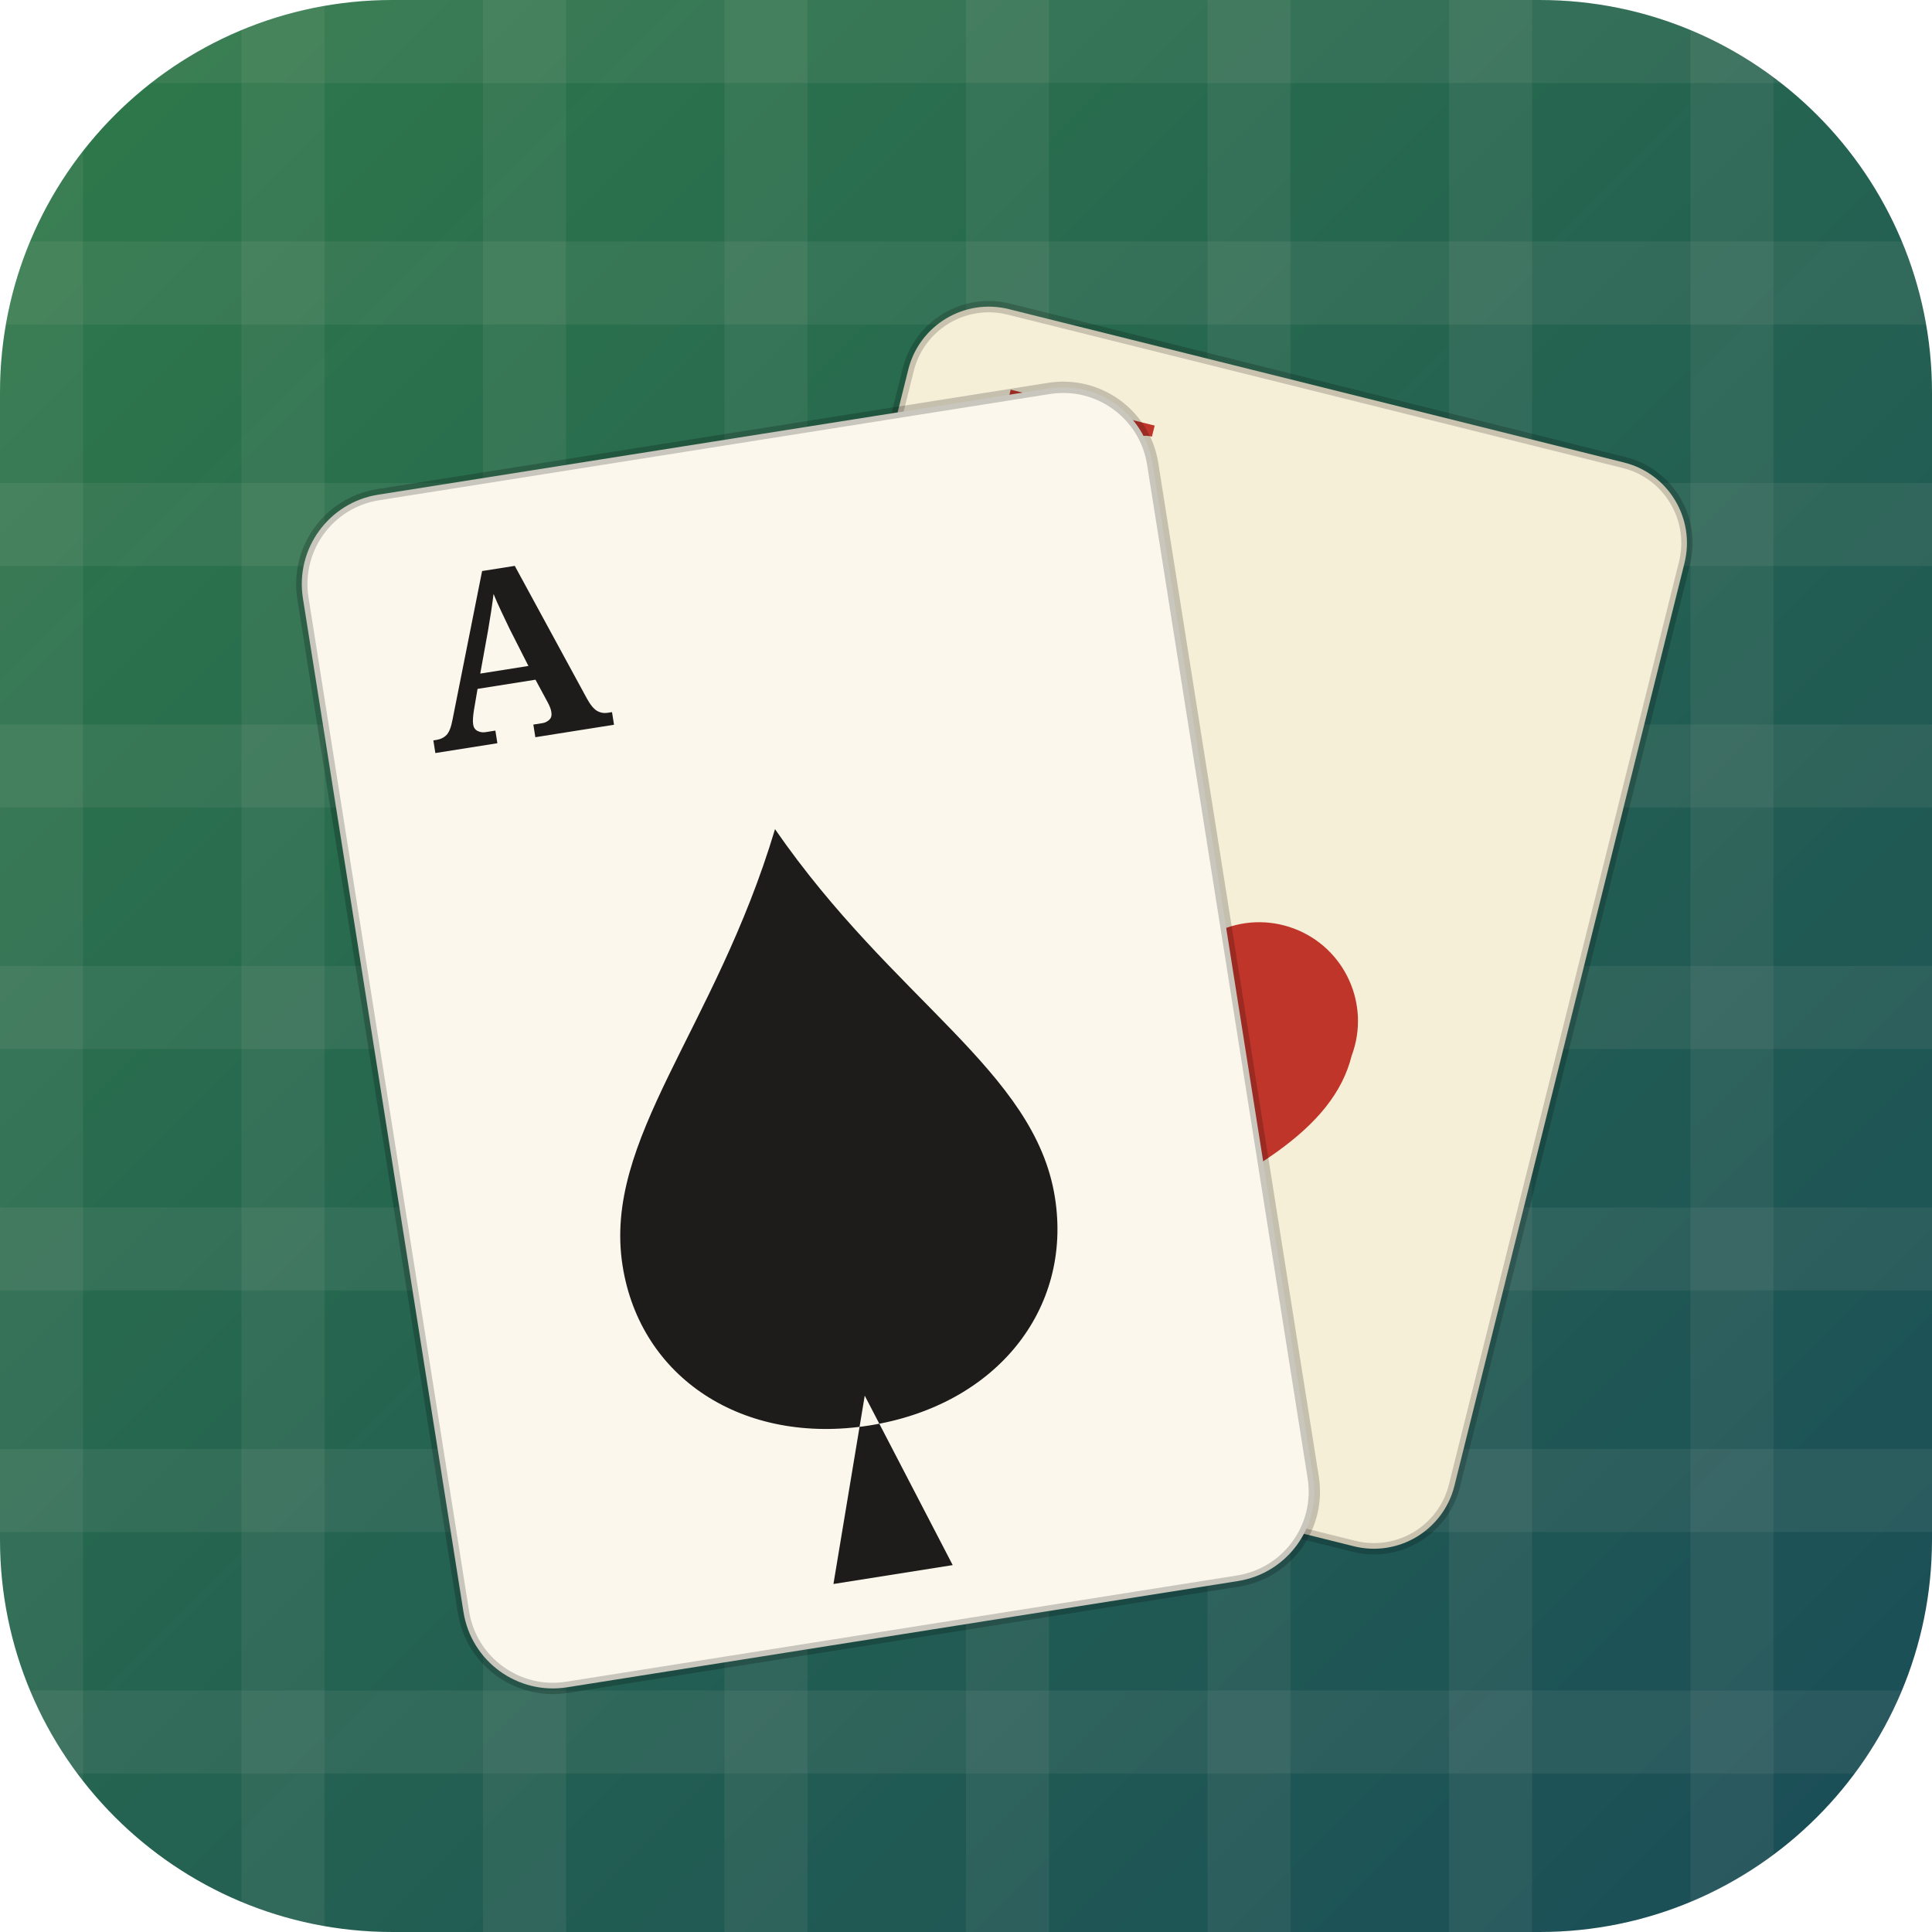
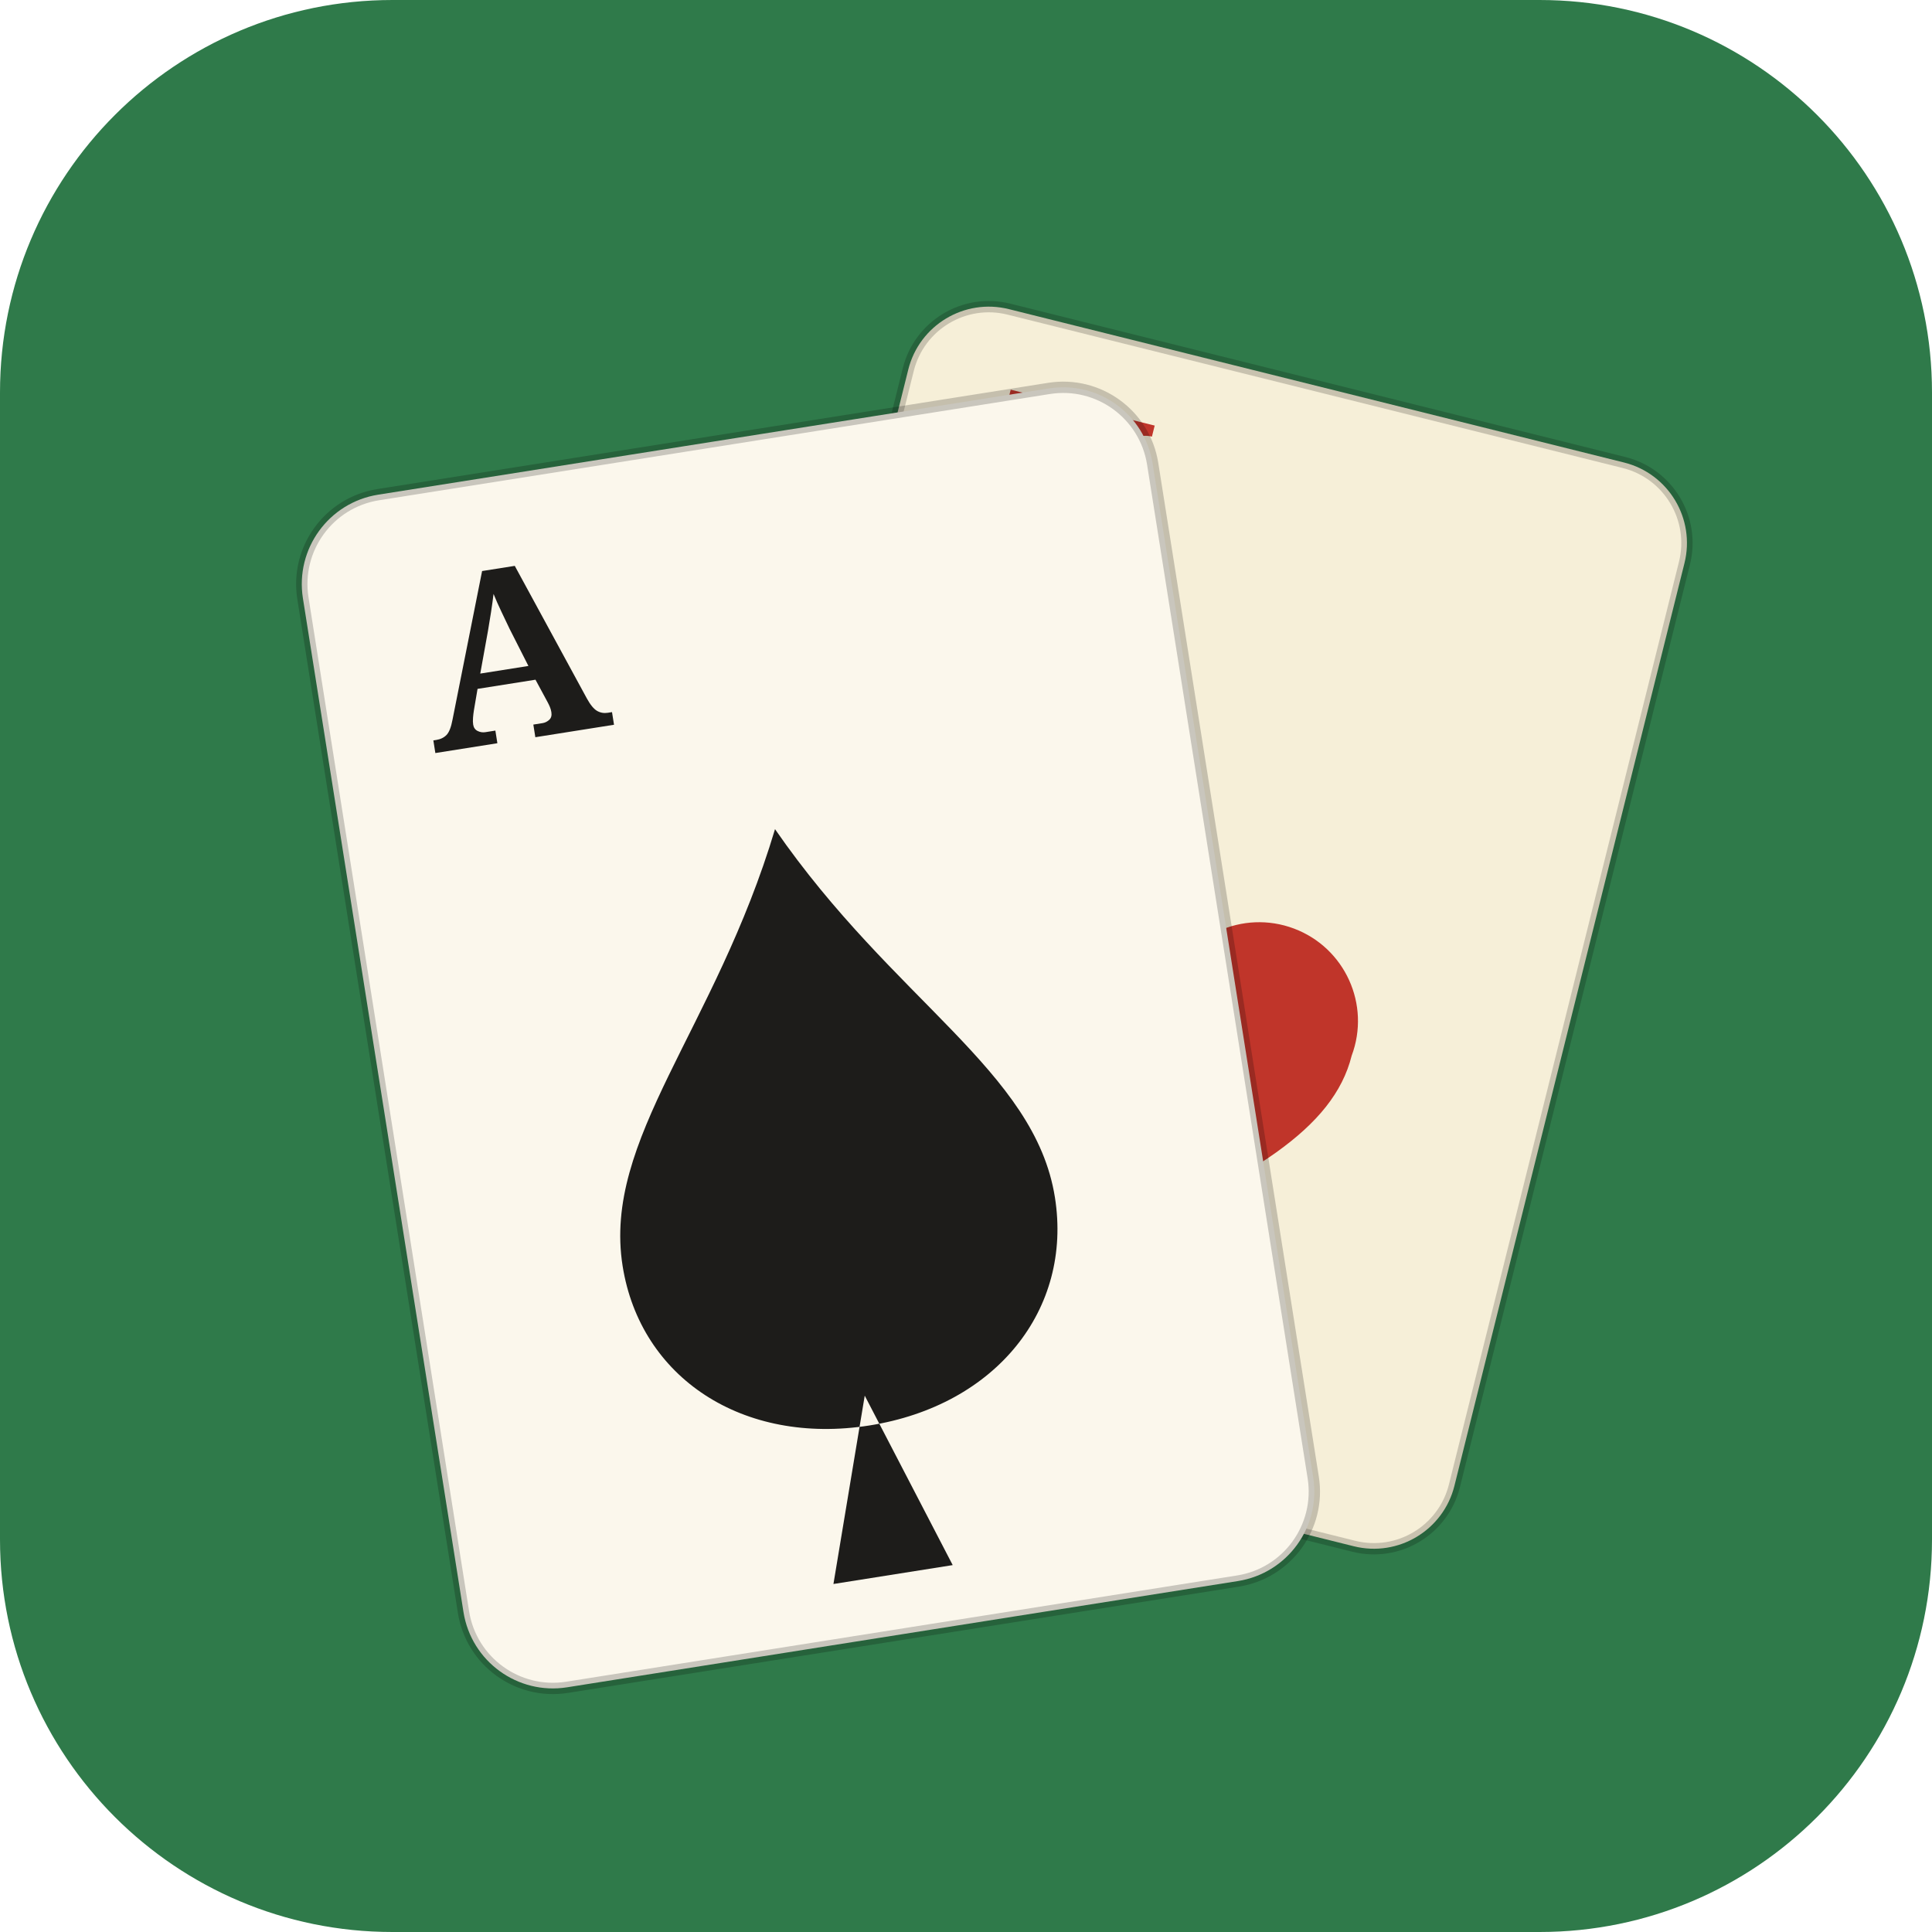
<svg xmlns="http://www.w3.org/2000/svg" viewBox="0 0 512 512">
-   <defs>
-     <linearGradient id="bg" x1="0" y1="0" x2="1" y2="1">
-       <stop offset="0" stop-color="#2f7a4a" />
-       <stop offset="1" stop-color="#1a4c58" />
-     </linearGradient>
-     <pattern id="plaid" width="64" height="64" patternUnits="userSpaceOnUse">
-       <rect width="64" height="64" fill="none" />
-       <rect x="0" y="0" width="22" height="64" fill="#f1e8cf" opacity=".07" />
-       <rect x="0" y="0" width="64" height="22" fill="#f1e8cf" opacity=".07" />
-     </pattern>
-   </defs>
-   <rect width="512" height="512" rx="104" fill="url(#bg)" />
-   <rect width="512" height="512" rx="104" fill="url(#plaid)" />
+   <rect width="512" height="512" rx="104" fill="#2f7a4a" />
  <g transform="rotate(14 300 290)">
    <rect x="196" y="96" width="212" height="296" rx="22" fill="#f6efd8" stroke="#00000030" stroke-width="3" />
    <text x="222" y="158" font-family="Georgia,serif" font-size="58" font-weight="700" fill="#c0352a">K</text>
    <path d="M302 330c-34-26-52-44-52-64a26 26 0 0 1 52-6 26 26 0 0 1 52 6c0 20-18 38-52 64z" fill="#c0352a" />
  </g>
  <g transform="rotate(-9 210 300)">
    <rect x="104" y="116" width="228" height="320" rx="24" fill="#fbf7ec" stroke="#00000033" stroke-width="3" />
    <text x="132" y="186" font-family="Georgia,serif" font-size="64" font-weight="700" fill="#1d1c1a">A</text>
    <path d="M218 380c-34 0-58-22-58-52 0-34 34-58 58-108 24 50 58 74 58 108 0 30-24 52-58 52zm-16 40h32l-16-48z" fill="#1d1c1a" />
  </g>
  <rect x="0" y="448" width="512" height="64" fill="#e3b23c" opacity=".0" />
</svg>
